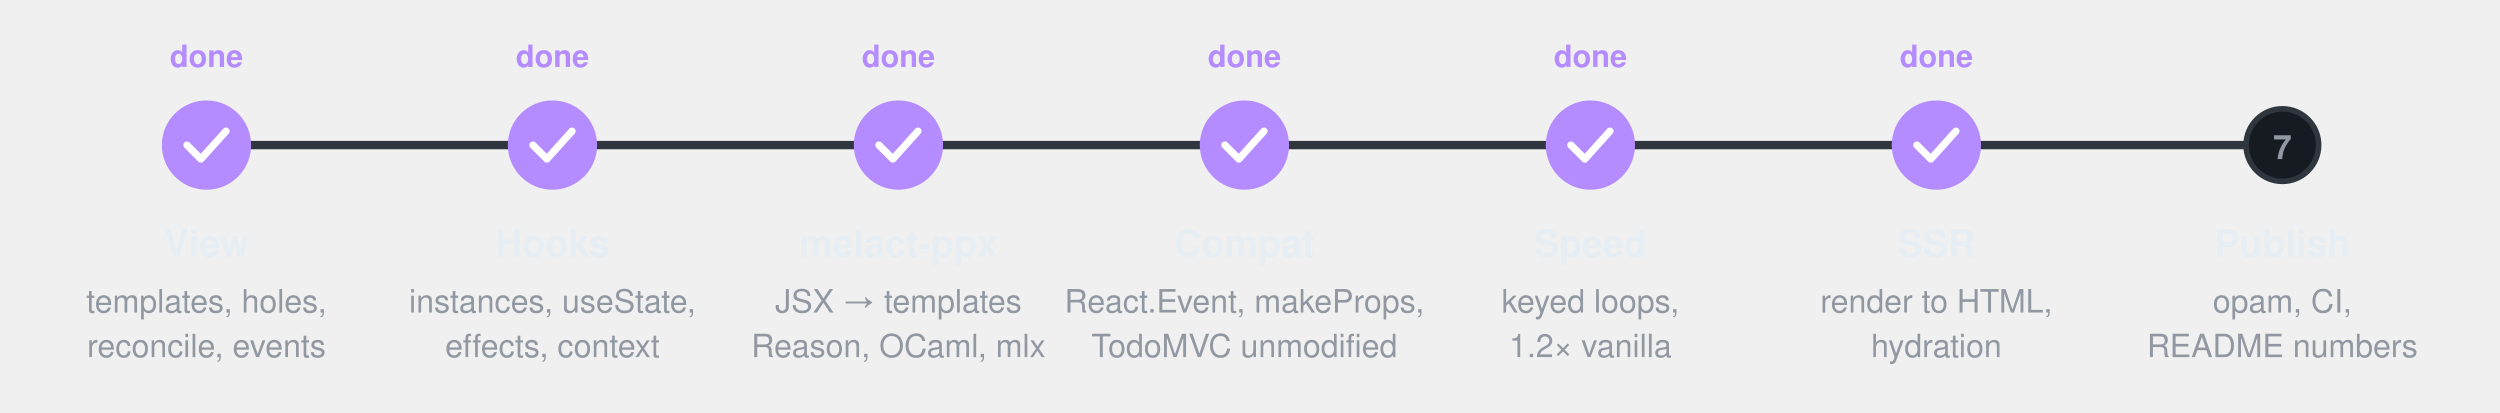
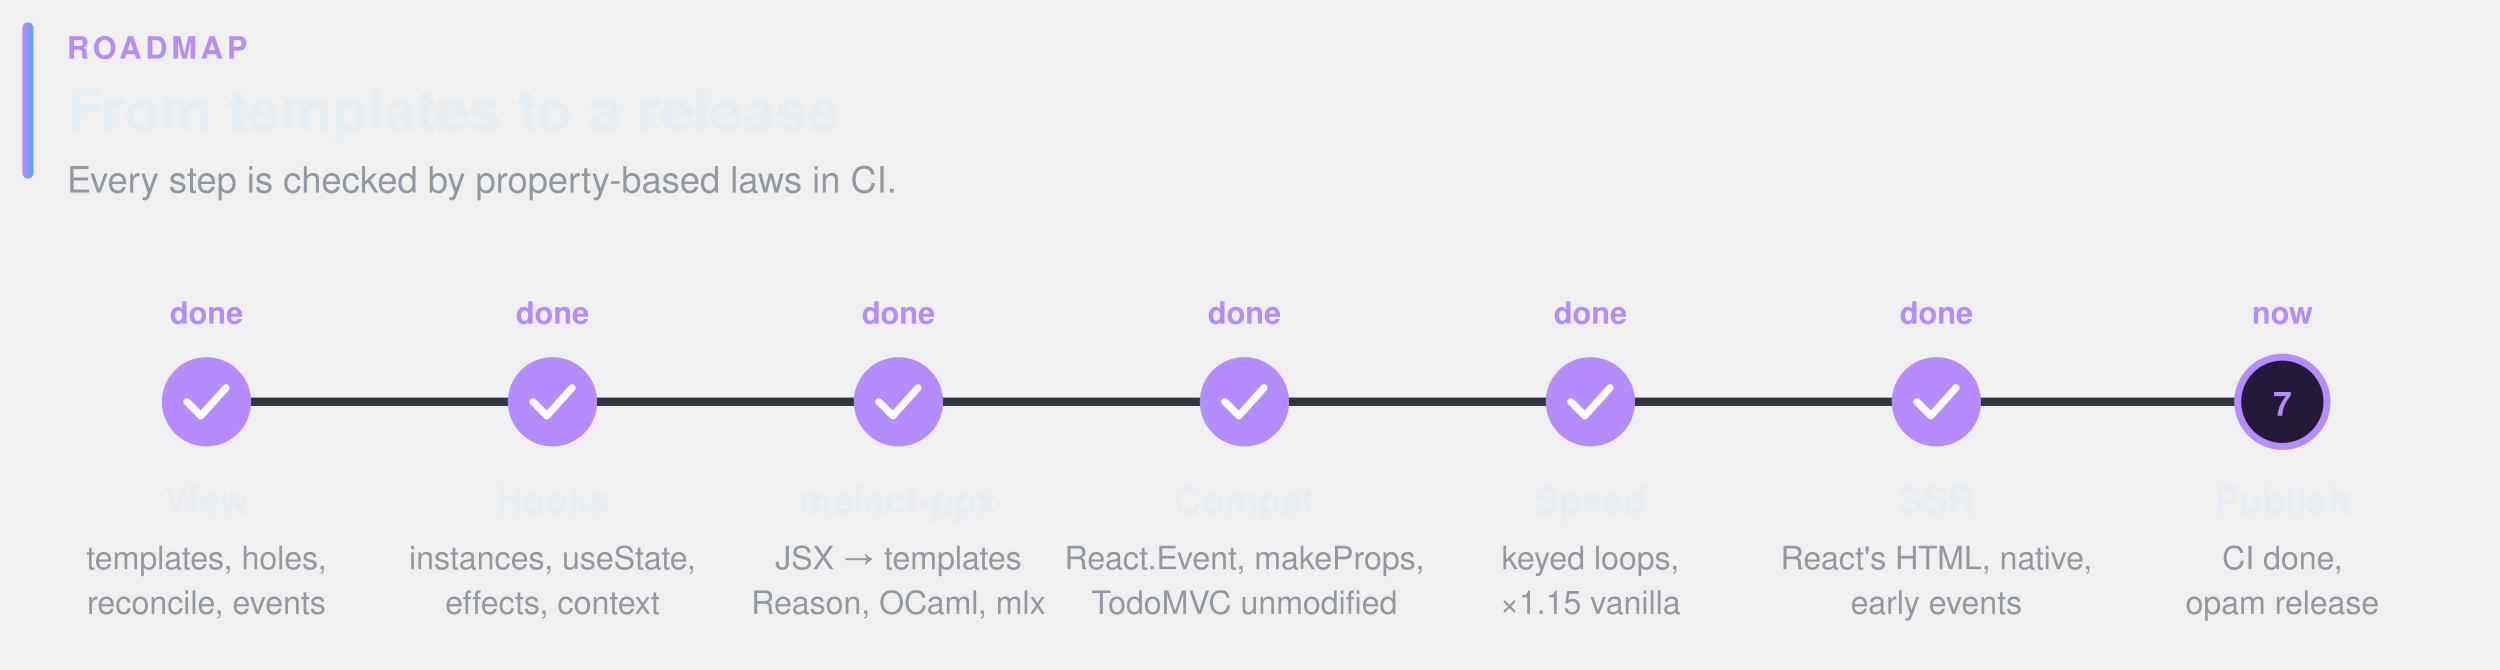
- <svg xmlns="http://www.w3.org/2000/svg" viewBox="-8 -8 896 148" width="896" height="148" role="img" aria-label="Roadmap: View, hooks, melact-ppx, compatibility, speed and server rendering with hydration done; publishing next">
+ <svg xmlns="http://www.w3.org/2000/svg" viewBox="-8 -8 896 240" width="896" height="240" role="img" aria-label="From templates to a release. Every step is checked by property-based laws in CI. Roadmap: View, hooks, melact-ppx, compatibility, speed and server rendering with hydration done; publishing in progress: CI runs every law, the opam release is next">
  <style>text { font-family: -apple-system, BlinkMacSystemFont, 'Segoe UI', Helvetica, Arial, sans-serif; fill: #e6edf3; }.mono { font-family: ui-monospace, SFMono-Regular, Menlo, Consolas, monospace; white-space: pre; }.muted { fill: #9198a1; } .faint { fill: #6e7681; }.accent { fill: #b58cff; } .green { fill: #3fb950; }.orange { fill: #f0883e; } .blue { fill: #58a6ff; }.flow { stroke-dasharray: 6 8; animation: flow 1.1s linear infinite; }@keyframes flow { to { stroke-dashoffset: -28; } }.pulse { animation: pulse 2.2s ease-in-out infinite; }@keyframes pulse { 0%, 100% { opacity: 1; } 50% { opacity: 0.35; } }@media (prefers-reduced-motion: reduce) { .flow, .pulse { animation: none; } }</style>
  <defs>
    <marker id="arrow-muted" viewBox="0 0 10 10" refX="9" refY="5" markerWidth="7" markerHeight="7" orient="auto-start-reverse">
      <path d="M0,0 L10,5 L0,10 z" fill="#9198a1" />
    </marker>
    <marker id="arrow-accent" viewBox="0 0 10 10" refX="9" refY="5" markerWidth="7" markerHeight="7" orient="auto-start-reverse">
      <path d="M0,0 L10,5 L0,10 z" fill="#b58cff" />
    </marker>
    <marker id="arrow-green" viewBox="0 0 10 10" refX="9" refY="5" markerWidth="7" markerHeight="7" orient="auto-start-reverse">
      <path d="M0,0 L10,5 L0,10 z" fill="#3fb950" />
    </marker>
    <marker id="arrow-orange" viewBox="0 0 10 10" refX="9" refY="5" markerWidth="7" markerHeight="7" orient="auto-start-reverse">
      <path d="M0,0 L10,5 L0,10 z" fill="#f0883e" />
    </marker>
    <marker id="arrow-blue" viewBox="0 0 10 10" refX="9" refY="5" markerWidth="7" markerHeight="7" orient="auto-start-reverse">
      <path d="M0,0 L10,5 L0,10 z" fill="#58a6ff" />
    </marker>
    <filter id="lift" x="-5%" y="-5%" width="110%" height="125%">
      <feDropShadow dx="0" dy="2" stdDeviation="3" flood-color="#000000" flood-opacity="0.55" />
    </filter>
    <linearGradient id="glow" x1="0" y1="0" x2="1" y2="0">
      <stop offset="0" stop-color="#b58cff" />
      <stop offset="1" stop-color="#58a6ff" />
    </linearGradient>
  </defs>
-   <line x1="66" y1="44" x2="810" y2="44" stroke="#30363d" stroke-width="3" />
-   <circle cx="66" cy="44" r="16" fill="#b58cff" />
-   <path d="M59,44 l5,5 l9,-10" fill="none" stroke="#ffffff" stroke-width="2.6" stroke-linecap="round" stroke-linejoin="round" />
-   <text x="66" y="16" font-size="11" xml:space="preserve" class="accent" font-weight="700" text-anchor="middle">done</text>
-   <text x="66" y="84" font-size="13.5" xml:space="preserve" font-weight="600" text-anchor="middle">View</text>
-   <text x="66" y="104" font-size="11.5" xml:space="preserve" class="muted" text-anchor="middle">templates, holes,</text>
-   <text x="66" y="120" font-size="11.5" xml:space="preserve" class="muted" text-anchor="middle">reconcile, events</text>
-   <circle cx="190" cy="44" r="16" fill="#b58cff" />
-   <path d="M183,44 l5,5 l9,-10" fill="none" stroke="#ffffff" stroke-width="2.6" stroke-linecap="round" stroke-linejoin="round" />
-   <text x="190" y="16" font-size="11" xml:space="preserve" class="accent" font-weight="700" text-anchor="middle">done</text>
-   <text x="190" y="84" font-size="13.5" xml:space="preserve" font-weight="600" text-anchor="middle">Hooks</text>
-   <text x="190" y="104" font-size="11.5" xml:space="preserve" class="muted" text-anchor="middle">instances, useState,</text>
-   <text x="190" y="120" font-size="11.5" xml:space="preserve" class="muted" text-anchor="middle">effects, context</text>
-   <circle cx="314" cy="44" r="16" fill="#b58cff" />
-   <path d="M307,44 l5,5 l9,-10" fill="none" stroke="#ffffff" stroke-width="2.6" stroke-linecap="round" stroke-linejoin="round" />
-   <text x="314" y="16" font-size="11" xml:space="preserve" class="accent" font-weight="700" text-anchor="middle">done</text>
-   <text x="314" y="84" font-size="13.5" xml:space="preserve" font-weight="600" text-anchor="middle">melact-ppx</text>
-   <text x="314" y="104" font-size="11.5" xml:space="preserve" class="muted" text-anchor="middle">JSX → templates</text>
-   <text x="314" y="120" font-size="11.5" xml:space="preserve" class="muted" text-anchor="middle">Reason, OCaml, mlx</text>
-   <circle cx="438" cy="44" r="16" fill="#b58cff" />
-   <path d="M431,44 l5,5 l9,-10" fill="none" stroke="#ffffff" stroke-width="2.6" stroke-linecap="round" stroke-linejoin="round" />
-   <text x="438" y="16" font-size="11" xml:space="preserve" class="accent" font-weight="700" text-anchor="middle">done</text>
-   <text x="438" y="84" font-size="13.5" xml:space="preserve" font-weight="600" text-anchor="middle">Compat</text>
-   <text x="438" y="104" font-size="11.5" xml:space="preserve" class="muted" text-anchor="middle">React.Event, makeProps,</text>
-   <text x="438" y="120" font-size="11.5" xml:space="preserve" class="muted" text-anchor="middle">TodoMVC unmodified</text>
-   <circle cx="562" cy="44" r="16" fill="#b58cff" />
-   <path d="M555,44 l5,5 l9,-10" fill="none" stroke="#ffffff" stroke-width="2.6" stroke-linecap="round" stroke-linejoin="round" />
-   <text x="562" y="16" font-size="11" xml:space="preserve" class="accent" font-weight="700" text-anchor="middle">done</text>
-   <text x="562" y="84" font-size="13.5" xml:space="preserve" font-weight="600" text-anchor="middle">Speed</text>
-   <text x="562" y="104" font-size="11.5" xml:space="preserve" class="muted" text-anchor="middle">keyed loops,</text>
-   <text x="562" y="120" font-size="11.5" xml:space="preserve" class="muted" text-anchor="middle">1.2× vanilla</text>
-   <circle cx="686" cy="44" r="16" fill="#b58cff" />
-   <path d="M679,44 l5,5 l9,-10" fill="none" stroke="#ffffff" stroke-width="2.6" stroke-linecap="round" stroke-linejoin="round" />
-   <text x="686" y="16" font-size="11" xml:space="preserve" class="accent" font-weight="700" text-anchor="middle">done</text>
-   <text x="686" y="84" font-size="13.5" xml:space="preserve" font-weight="600" text-anchor="middle">SSR</text>
-   <text x="686" y="104" font-size="11.5" xml:space="preserve" class="muted" text-anchor="middle">render to HTML,</text>
-   <text x="686" y="120" font-size="11.5" xml:space="preserve" class="muted" text-anchor="middle">hydration</text>
-   <circle cx="810" cy="44" r="13" fill="#161b22" stroke="#30363d" stroke-width="2" />
-   <text x="810" y="49" font-size="12" xml:space="preserve" class="muted" font-weight="700" text-anchor="middle">7</text>
-   <text x="810" y="84" font-size="13.5" xml:space="preserve" font-weight="600" text-anchor="middle">Publish</text>
-   <text x="810" y="104" font-size="11.5" xml:space="preserve" class="muted" text-anchor="middle">opam, CI,</text>
-   <text x="810" y="120" font-size="11.5" xml:space="preserve" class="muted" text-anchor="middle">README numbers</text>
+   <rect x="0" y="0" width="4" height="56" rx="2" fill="url(#glow)" />
+   <text letter-spacing="1.4" x="16" y="13" font-size="11" xml:space="preserve" class="accent" font-weight="800">ROADMAP</text>
+   <text x="16" y="39" font-size="21" xml:space="preserve" font-weight="800">From templates to a release</text>
+   <text x="16" y="61" font-size="13" xml:space="preserve" class="muted">Every step is checked by property-based laws in CI.</text>
+   <line x1="0" y1="76" x2="880" y2="76" stroke="url(#glow)" stroke-width="1.2" opacity="0.35" />
+   <g transform="translate(0 92)">
+     <line x1="66" y1="44" x2="810" y2="44" stroke="#30363d" stroke-width="3" />
+     <circle cx="66" cy="44" r="16" fill="#b58cff" />
+     <path d="M59,44 l5,5 l9,-10" fill="none" stroke="#ffffff" stroke-width="2.6" stroke-linecap="round" stroke-linejoin="round" />
+     <text x="66" y="16" font-size="11" xml:space="preserve" class="accent" font-weight="700" text-anchor="middle">done</text>
+     <text x="66" y="84" font-size="13.5" xml:space="preserve" font-weight="600" text-anchor="middle">View</text>
+     <text x="66" y="104" font-size="11.5" xml:space="preserve" class="muted" text-anchor="middle">templates, holes,</text>
+     <text x="66" y="120" font-size="11.5" xml:space="preserve" class="muted" text-anchor="middle">reconcile, events</text>
+     <circle cx="190" cy="44" r="16" fill="#b58cff" />
+     <path d="M183,44 l5,5 l9,-10" fill="none" stroke="#ffffff" stroke-width="2.6" stroke-linecap="round" stroke-linejoin="round" />
+     <text x="190" y="16" font-size="11" xml:space="preserve" class="accent" font-weight="700" text-anchor="middle">done</text>
+     <text x="190" y="84" font-size="13.5" xml:space="preserve" font-weight="600" text-anchor="middle">Hooks</text>
+     <text x="190" y="104" font-size="11.5" xml:space="preserve" class="muted" text-anchor="middle">instances, useState,</text>
+     <text x="190" y="120" font-size="11.5" xml:space="preserve" class="muted" text-anchor="middle">effects, context</text>
+     <circle cx="314" cy="44" r="16" fill="#b58cff" />
+     <path d="M307,44 l5,5 l9,-10" fill="none" stroke="#ffffff" stroke-width="2.6" stroke-linecap="round" stroke-linejoin="round" />
+     <text x="314" y="16" font-size="11" xml:space="preserve" class="accent" font-weight="700" text-anchor="middle">done</text>
+     <text x="314" y="84" font-size="13.5" xml:space="preserve" font-weight="600" text-anchor="middle">melact-ppx</text>
+     <text x="314" y="104" font-size="11.5" xml:space="preserve" class="muted" text-anchor="middle">JSX → templates</text>
+     <text x="314" y="120" font-size="11.5" xml:space="preserve" class="muted" text-anchor="middle">Reason, OCaml, mlx</text>
+     <circle cx="438" cy="44" r="16" fill="#b58cff" />
+     <path d="M431,44 l5,5 l9,-10" fill="none" stroke="#ffffff" stroke-width="2.6" stroke-linecap="round" stroke-linejoin="round" />
+     <text x="438" y="16" font-size="11" xml:space="preserve" class="accent" font-weight="700" text-anchor="middle">done</text>
+     <text x="438" y="84" font-size="13.5" xml:space="preserve" font-weight="600" text-anchor="middle">Compat</text>
+     <text x="438" y="104" font-size="11.5" xml:space="preserve" class="muted" text-anchor="middle">React.Event, makeProps,</text>
+     <text x="438" y="120" font-size="11.5" xml:space="preserve" class="muted" text-anchor="middle">TodoMVC unmodified</text>
+     <circle cx="562" cy="44" r="16" fill="#b58cff" />
+     <path d="M555,44 l5,5 l9,-10" fill="none" stroke="#ffffff" stroke-width="2.6" stroke-linecap="round" stroke-linejoin="round" />
+     <text x="562" y="16" font-size="11" xml:space="preserve" class="accent" font-weight="700" text-anchor="middle">done</text>
+     <text x="562" y="84" font-size="13.5" xml:space="preserve" font-weight="600" text-anchor="middle">Speed</text>
+     <text x="562" y="104" font-size="11.5" xml:space="preserve" class="muted" text-anchor="middle">keyed loops,</text>
+     <text x="562" y="120" font-size="11.5" xml:space="preserve" class="muted" text-anchor="middle">×1.15 vanilla</text>
+     <circle cx="686" cy="44" r="16" fill="#b58cff" />
+     <path d="M679,44 l5,5 l9,-10" fill="none" stroke="#ffffff" stroke-width="2.6" stroke-linecap="round" stroke-linejoin="round" />
+     <text x="686" y="16" font-size="11" xml:space="preserve" class="accent" font-weight="700" text-anchor="middle">done</text>
+     <text x="686" y="84" font-size="13.5" xml:space="preserve" font-weight="600" text-anchor="middle">SSR</text>
+     <text x="686" y="104" font-size="11.5" xml:space="preserve" class="muted" text-anchor="middle">React's HTML, native,</text>
+     <text x="686" y="120" font-size="11.5" xml:space="preserve" class="muted" text-anchor="middle">early events</text>
+     <circle cx="810" cy="44" r="16" fill="#221a38" stroke="#b58cff" stroke-width="2.5" class="pulse" />
+     <text x="810" y="49" font-size="12" xml:space="preserve" class="accent" font-weight="700" text-anchor="middle">7</text>
+     <text x="810" y="16" font-size="11" xml:space="preserve" class="accent" font-weight="700" text-anchor="middle">now</text>
+     <text x="810" y="84" font-size="13.5" xml:space="preserve" font-weight="600" text-anchor="middle">Publish</text>
+     <text x="810" y="104" font-size="11.5" xml:space="preserve" class="muted" text-anchor="middle">CI done,</text>
+     <text x="810" y="120" font-size="11.5" xml:space="preserve" class="muted" text-anchor="middle">opam release</text>
+   </g>
</svg>
